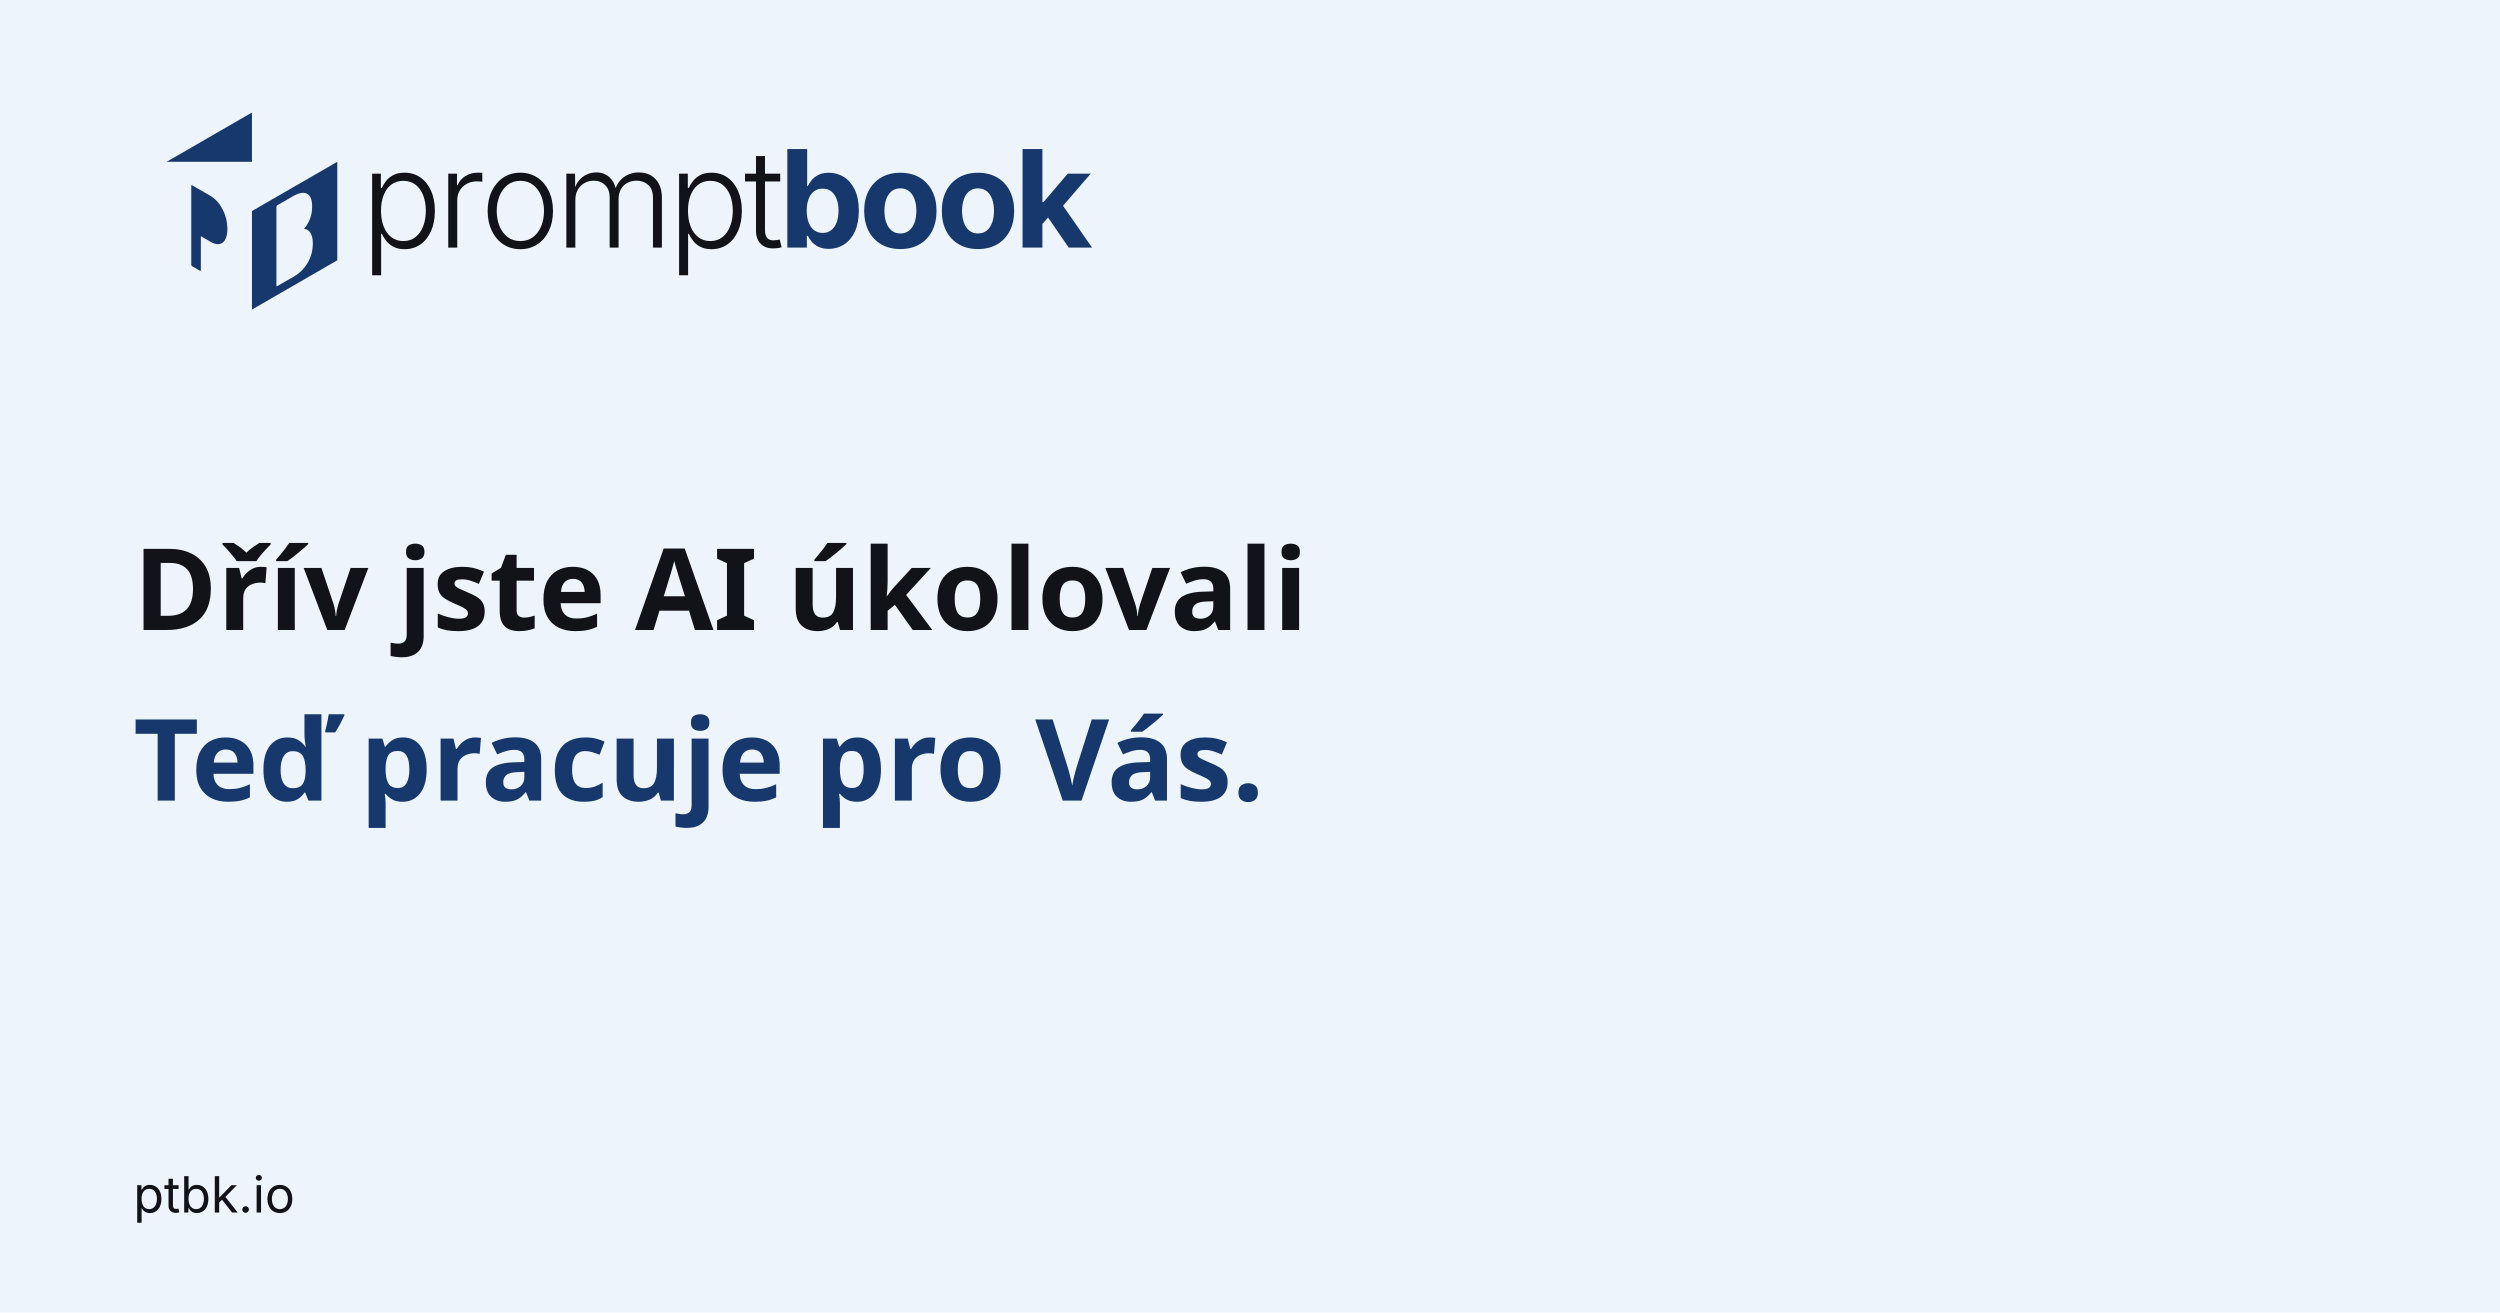
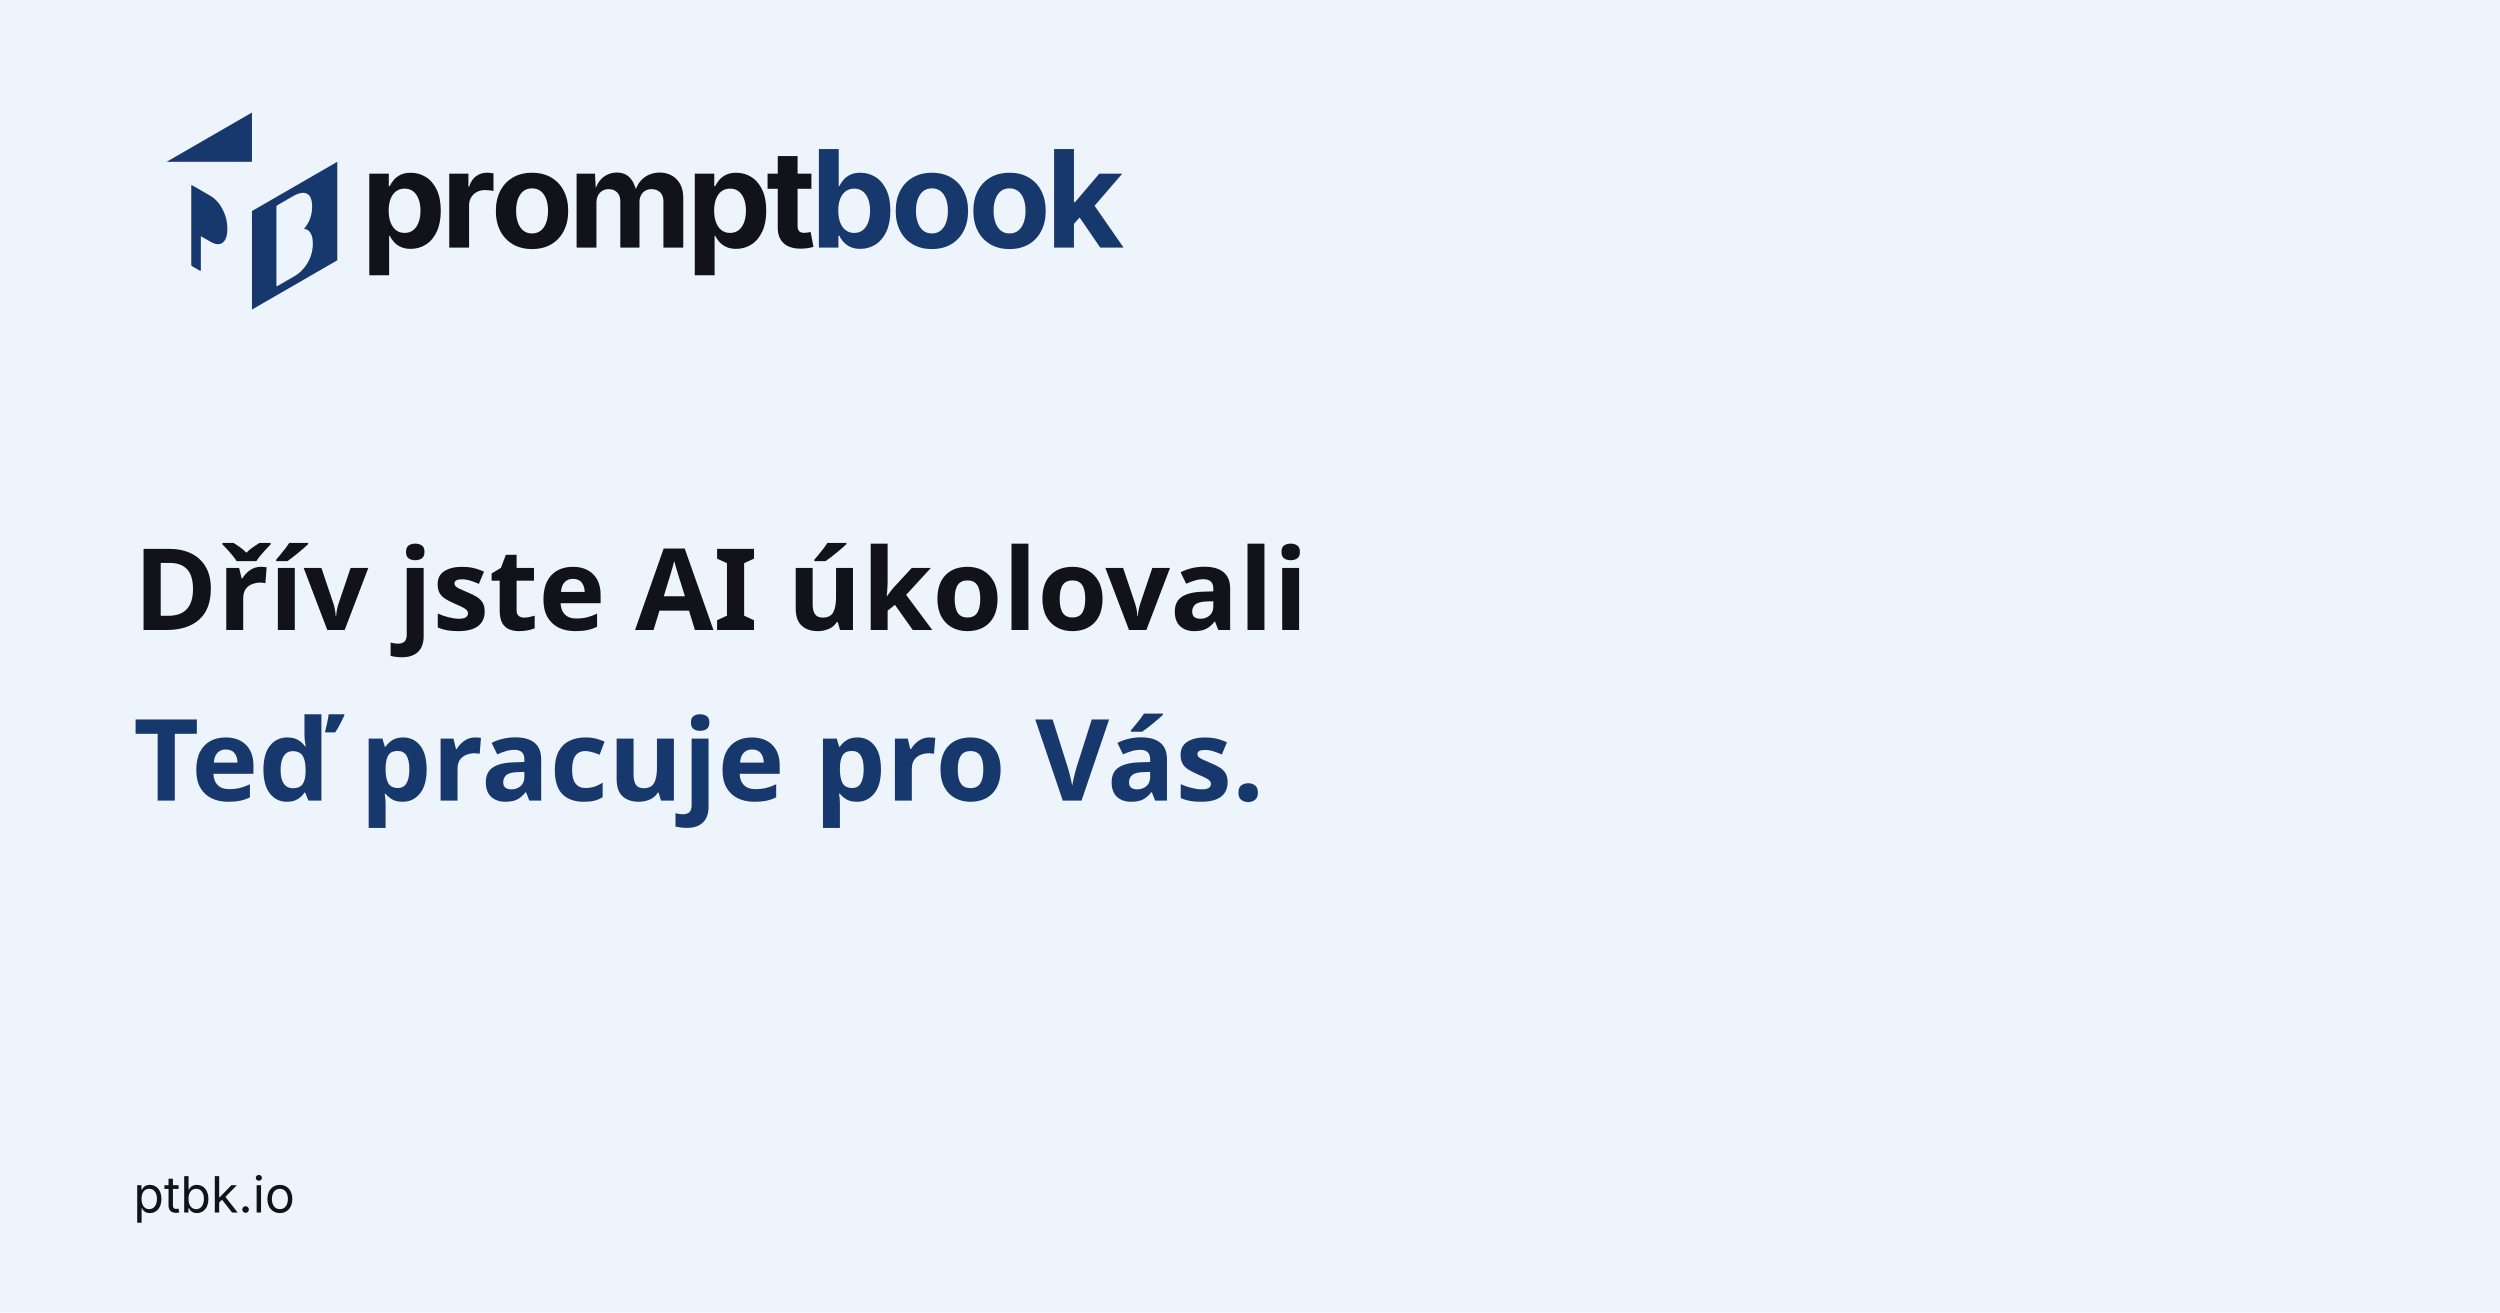
<svg xmlns="http://www.w3.org/2000/svg" width="1200" height="630" viewBox="0 0 1200 630" role="img">
  <rect width="1200" height="630" fill="#EEF4FB" />
  <g transform="translate(64 48) scale(.65)">
    <g transform="translate(10 4.395833) scale(1.212565)">
      <path fill="#17386C" transform="matrix(0.992349 0.572933 -0.992349 0.572933 -100.273 -96.45293)" d="M 170.435,57.258 V 4.896 l 26.181,26.181 v 0 z" />
      <path fill="#17386C" transform="matrix(0.992349 0.572933 0 1.145866 -157.0928 -136.5028)" d="m 197.138,68.251 c 3.15,0 5.687,1.146 7.61,3.437 1.964,2.25 2.946,5.217 2.946,8.899 0,3.601 -0.941,6.505 -2.823,8.715 -1.882,2.209 -4.357,3.314 -7.426,3.314 h -5.769 c -0.164,0 -0.245,0.082 -0.245,0.245 V 110.659 c 0,0.409 -0.205,0.614 -0.614,0.614 h -4.664 c -0.409,0 -0.614,-0.205 -0.614,-0.614 V 68.864 c 0,-0.409 0.205,-0.614 0.614,-0.614 z" />
      <path fill="#17386C" transform="matrix(0.9923484 -0.5729326 0 1.145865 -167.4698 124.8194)" d="m 233.255,63.55 v 52.362 h 52.362 V 63.55 Z m 15.625,4.7 h 9.39 c 3.723,0 6.629,0.982 8.715,2.946 2.128,1.923 3.191,4.746 3.191,8.469 0,4.419 -1.575,7.467 -4.726,9.145 -0.205,0.123 -0.225,0.225 -0.061,0.306 1.637,0.982 2.905,2.353 3.805,4.112 0.941,1.759 1.411,3.846 1.411,6.26 h 5.2e-4 c 0,3.723 -1.064,6.608 -3.192,8.654 -2.087,2.046 -4.848,3.069 -8.285,3.069 h -10.249 c -0.409,0 -0.613,-0.205 -0.613,-0.614 V 68.864 c 0,-0.409 0.204,-0.614 0.613,-0.614 z" />
    </g>
-     <path fill="#111318" transform="translate(168 109) scale(0.04882812 -0.04882812)" d="M171 -418V1118H303V903H318Q340 954 381.5 1007.0Q423 1060 490.5 1096.5Q558 1133 661 1133Q798 1133 901.0 1061.0Q1004 989 1062.0 859.0Q1120 729 1120 556Q1120 382 1062.5 251.5Q1005 121 902.0 48.5Q799 -24 661 -24Q561 -24 492.5 12.5Q424 49 382.5 103.0Q341 157 318 209H307V-418ZM643 99Q753 99 828.5 160.0Q904 221 943.5 325.0Q983 429 983 557Q983 685 944.0 787.5Q905 890 829.0 950.0Q753 1010 643 1010Q535 1010 459.5 952.0Q384 894 344.5 792.0Q305 690 305 557Q305 424 345.0 320.5Q385 217 460.5 158.0Q536 99 643 99Z" />
-     <path fill="#111318" transform="translate(224.2051 109) scale(0.04882812 -0.04882812)" d="M171 0V1118H303V944H313Q347 1030 429.5 1081.5Q512 1133 617 1133Q634 1133 653.0 1132.5Q672 1132 686 1131V995Q679 997 656.0 999.5Q633 1002 606 1002Q520 1002 452.0 965.0Q384 928 345.5 864.0Q307 800 307 717V0Z" />
-     <path fill="#111318" transform="translate(256.1426 109) scale(0.04882812 -0.04882812)" d="M607 -24Q461 -24 350.0 49.5Q239 123 176.0 253.5Q113 384 113 553Q113 725 176.0 855.5Q239 986 350.0 1059.5Q461 1133 607 1133Q752 1133 863.5 1059.5Q975 986 1038.0 855.5Q1101 725 1101 553Q1101 384 1038.5 253.5Q976 123 864.5 49.5Q753 -24 607 -24ZM607 99Q722 99 802.0 161.0Q882 223 923.5 326.0Q965 429 965 553Q965 678 923.0 781.5Q881 885 801.0 947.5Q721 1010 607 1010Q493 1010 413.5 947.5Q334 885 292.0 781.5Q250 678 250 553Q250 429 291.5 326.0Q333 223 412.5 161.0Q492 99 607 99Z" />
-     <path fill="#111318" transform="translate(311.4199 109) scale(0.04882812 -0.04882812)" d="M171 0V1118H303L304 863H289Q312 957 363.0 1017.0Q414 1077 482.5 1107.0Q551 1137 623 1137Q746 1137 825.5 1061.0Q905 985 927 857H905Q925 944 977.0 1006.5Q1029 1069 1104.0 1103.0Q1179 1137 1268 1137Q1368 1137 1446.5 1093.5Q1525 1050 1570.5 964.5Q1616 879 1616 753V0H1481V749Q1481 884 1409.0 948.0Q1337 1012 1232 1012Q1152 1012 1091.0 978.0Q1030 944 995.5 882.0Q961 820 961 737V0H826V761Q826 877 758.5 944.5Q691 1012 584 1012Q509 1012 446.0 977.0Q383 942 345.0 877.0Q307 812 307 719V0Z" />
-     <path fill="#111318" transform="translate(394.6758 109) scale(0.04882812 -0.04882812)" d="M171 -418V1118H303V903H318Q340 954 381.5 1007.0Q423 1060 490.5 1096.5Q558 1133 661 1133Q798 1133 901.0 1061.0Q1004 989 1062.0 859.0Q1120 729 1120 556Q1120 382 1062.5 251.5Q1005 121 902.0 48.5Q799 -24 661 -24Q561 -24 492.5 12.5Q424 49 382.5 103.0Q341 157 318 209H307V-418ZM643 99Q753 99 828.5 160.0Q904 221 943.5 325.0Q983 429 983 557Q983 685 944.0 787.5Q905 890 829.0 950.0Q753 1010 643 1010Q535 1010 459.5 952.0Q384 894 344.5 792.0Q305 690 305 557Q305 424 345.0 320.5Q385 217 460.5 158.0Q536 99 643 99Z" />
-     <path fill="#111318" transform="translate(450.8809 109) scale(0.04882812 -0.04882812)" d="M549 1118V1000H17V1118ZM183 1384H319V264Q319 181 356.0 142.0Q393 103 469 111Q483 111 503.5 114.5Q524 118 542 122L570 5Q548 -2 521.5 -6.0Q495 -10 468 -11Q334 -20 258.5 52.5Q183 125 183 255Z" />
-     <path fill="#17386C" transform="translate(476.7148 109) scale(0.04882812 -0.04882812)" d="M754 -19Q663 -19 600.0 12.0Q537 43 497.5 88.5Q458 134 437 179H423V0H128V1490H428V930H437Q458 974 496.5 1021.0Q535 1068 598.0 1100.0Q661 1132 756 1132Q880 1132 983.0 1068.0Q1086 1004 1147.5 876.0Q1209 748 1209 557Q1209 371 1149.0 242.5Q1089 114 986.0 47.5Q883 -19 754 -19ZM662 222Q740 222 793.5 265.0Q847 308 874.5 384.0Q902 460 902 558Q902 656 874.5 731.0Q847 806 794.0 849.0Q741 892 662 892Q585 892 531.0 850.5Q477 809 449.0 734.5Q421 660 421 558Q421 457 449.5 381.5Q478 306 532.0 264.0Q586 222 662 222Z" />
-     <path fill="#17386C" transform="translate(535.752 109) scale(0.04882812 -0.04882812)" d="M628 -22Q460 -22 337.0 50.5Q214 123 147.5 252.5Q81 382 81 554Q81 728 147.5 857.5Q214 987 337.0 1059.5Q460 1132 628 1132Q797 1132 919.5 1059.5Q1042 987 1108.5 857.5Q1175 728 1175 554Q1175 382 1108.5 252.5Q1042 123 919.5 50.5Q797 -22 628 -22ZM628 214Q708 214 762.0 258.5Q816 303 843.0 380.5Q870 458 870 555Q870 654 843.0 731.0Q816 808 762.0 852.0Q708 896 628 896Q548 896 494.5 852.0Q441 808 414.0 731.0Q387 654 387 555Q387 458 414.0 380.5Q441 303 494.5 258.5Q548 214 628 214Z" />
-     <path fill="#17386C" transform="translate(593.0801 109) scale(0.04882812 -0.04882812)" d="M628 -22Q460 -22 337.0 50.5Q214 123 147.5 252.5Q81 382 81 554Q81 728 147.5 857.5Q214 987 337.0 1059.5Q460 1132 628 1132Q797 1132 919.5 1059.5Q1042 987 1108.5 857.5Q1175 728 1175 554Q1175 382 1108.5 252.5Q1042 123 919.5 50.5Q797 -22 628 -22ZM628 214Q708 214 762.0 258.5Q816 303 843.0 380.5Q870 458 870 555Q870 654 843.0 731.0Q816 808 762.0 852.0Q708 896 628 896Q548 896 494.5 852.0Q441 808 414.0 731.0Q387 654 387 555Q387 458 414.0 380.5Q441 303 494.5 258.5Q548 214 628 214Z" />
-     <path fill="#17386C" transform="translate(650.4082 109) scale(0.04882812 -0.04882812)" d="M400 327V688H445L811 1118H1158L675 557H604ZM128 0V1490H428V0ZM826 0 490 490 691 703 1179 0Z" />
+     <path fill="#111318" transform="translate(168 109) scale(0.04882812 -0.04882812)" d="M128 -418V1118H423V930H437Q458 974 496.5 1021.0Q535 1068 598.0 1100.0Q661 1132 756 1132Q880 1132 983.0 1068.0Q1086 1004 1147.5 876.0Q1209 748 1209 557Q1209 371 1149.0 242.5Q1089 114 986.0 47.5Q883 -19 754 -19Q663 -19 600.0 12.0Q537 43 497.5 88.5Q458 134 437 179H428V-418ZM662 222Q740 222 793.5 265.0Q847 308 874.5 384.0Q902 460 902 558Q902 656 874.5 731.0Q847 806 794.0 849.0Q741 892 662 892Q585 892 531.0 850.5Q477 809 449.0 734.5Q421 660 421 558Q421 457 449.5 381.5Q478 306 532.0 264.0Q586 222 662 222Z" />
+     <path fill="#111318" transform="translate(227.0371 109) scale(0.04882812 -0.04882812)" d="M128 0V1118H418V923H430Q461 1027 533.5 1080.0Q606 1133 700 1133Q723 1133 749.5 1130.5Q776 1128 797 1123V855Q777 862 739.0 866.0Q701 870 667 870Q599 870 544.0 840.5Q489 811 458.5 758.5Q428 706 428 636V0Z" />
+     <path fill="#111318" transform="translate(263.7598 109) scale(0.04882812 -0.04882812)" d="M628 -22Q460 -22 337.0 50.5Q214 123 147.5 252.5Q81 382 81 554Q81 728 147.5 857.5Q214 987 337.0 1059.5Q460 1132 628 1132Q797 1132 919.5 1059.5Q1042 987 1108.5 857.5Q1175 728 1175 554Q1175 382 1108.5 252.5Q1042 123 919.5 50.5Q797 -22 628 -22ZM628 214Q708 214 762.0 258.5Q816 303 843.0 380.5Q870 458 870 555Q870 654 843.0 731.0Q816 808 762.0 852.0Q708 896 628 896Q548 896 494.5 852.0Q441 808 414.0 731.0Q387 654 387 555Q387 458 414.0 380.5Q441 303 494.5 258.5Q548 214 628 214Z" />
+     <path fill="#111318" transform="translate(321.0879 109) scale(0.04882812 -0.04882812)" d="M128 0V1118H406L421 840H399Q425 943 475.5 1008.0Q526 1073 594.0 1104.0Q662 1135 737 1135Q858 1135 932.0 1058.5Q1006 982 1041 822H1006Q1031 929 1087.5 998.5Q1144 1068 1221.5 1101.5Q1299 1135 1384 1135Q1487 1135 1567.5 1090.0Q1648 1045 1694.5 960.5Q1741 876 1741 754V0H1441V697Q1441 792 1389.5 838.0Q1338 884 1263 884Q1207 884 1165.5 859.5Q1124 835 1101.5 791.0Q1079 747 1079 688V0H789V705Q789 787 740.5 835.5Q692 884 615 884Q562 884 519.5 860.0Q477 836 452.5 789.5Q428 743 428 676V0Z" />
+     <path fill="#111318" transform="translate(408.3477 109) scale(0.04882812 -0.04882812)" d="M128 -418V1118H423V930H437Q458 974 496.5 1021.0Q535 1068 598.0 1100.0Q661 1132 756 1132Q880 1132 983.0 1068.0Q1086 1004 1147.5 876.0Q1209 748 1209 557Q1209 371 1149.0 242.5Q1089 114 986.0 47.5Q883 -19 754 -19Q663 -19 600.0 12.0Q537 43 497.5 88.5Q458 134 437 179H428V-418ZM662 222Q740 222 793.5 265.0Q847 308 874.5 384.0Q902 460 902 558Q902 656 874.5 731.0Q847 806 794.0 849.0Q741 892 662 892Q585 892 531.0 850.5Q477 809 449.0 734.5Q421 660 421 558Q421 457 449.5 381.5Q478 306 532.0 264.0Q586 222 662 222Z" />
+     <path fill="#111318" transform="translate(467.3848 109) scale(0.04882812 -0.04882812)" d="M683 1118V889H20V1118ZM174 1384H474V327Q474 274 497.5 248.5Q521 223 576 223Q593 223 624.0 227.5Q655 232 671 236L714 11Q664 -4 614.5 -10.0Q565 -16 520 -16Q352 -16 263.0 66.0Q174 148 174 301Z" />
+     <path fill="#17386C" transform="translate(500.0059 109) scale(0.04882812 -0.04882812)" d="M754 -19Q663 -19 600.0 12.0Q537 43 497.5 88.5Q458 134 437 179H423V0H128V1490H428V930H437Q458 974 496.5 1021.0Q535 1068 598.0 1100.0Q661 1132 756 1132Q880 1132 983.0 1068.0Q1086 1004 1147.5 876.0Q1209 748 1209 557Q1209 371 1149.0 242.5Q1089 114 986.0 47.5Q883 -19 754 -19ZM662 222Q740 222 793.5 265.0Q847 308 874.5 384.0Q902 460 902 558Q902 656 874.5 731.0Q847 806 794.0 849.0Q741 892 662 892Q585 892 531.0 850.5Q477 809 449.0 734.5Q421 660 421 558Q421 457 449.5 381.5Q478 306 532.0 264.0Q586 222 662 222Z" />
+     <path fill="#17386C" transform="translate(559.043 109) scale(0.04882812 -0.04882812)" d="M628 -22Q460 -22 337.0 50.5Q214 123 147.5 252.5Q81 382 81 554Q81 728 147.5 857.5Q214 987 337.0 1059.5Q460 1132 628 1132Q797 1132 919.5 1059.5Q1042 987 1108.5 857.5Q1175 728 1175 554Q1175 382 1108.5 252.5Q1042 123 919.5 50.5Q797 -22 628 -22ZM628 214Q708 214 762.0 258.5Q816 303 843.0 380.5Q870 458 870 555Q870 654 843.0 731.0Q816 808 762.0 852.0Q708 896 628 896Q548 896 494.5 852.0Q441 808 414.0 731.0Q387 654 387 555Q387 458 414.0 380.5Q441 303 494.5 258.5Q548 214 628 214Z" />
+     <path fill="#17386C" transform="translate(616.3711 109) scale(0.04882812 -0.04882812)" d="M628 -22Q460 -22 337.0 50.5Q214 123 147.5 252.5Q81 382 81 554Q81 728 147.5 857.5Q214 987 337.0 1059.5Q460 1132 628 1132Q797 1132 919.5 1059.5Q1042 987 1108.5 857.5Q1175 728 1175 554Q1175 382 1108.5 252.5Q1042 123 919.5 50.5Q797 -22 628 -22ZM628 214Q708 214 762.0 258.5Q816 303 843.0 380.5Q870 458 870 555Q870 654 843.0 731.0Q816 808 762.0 852.0Q708 896 628 896Q548 896 494.5 852.0Q441 808 414.0 731.0Q387 654 387 555Q387 458 414.0 380.5Q441 303 494.5 258.5Q548 214 628 214Z" />
+     <path fill="#17386C" transform="translate(673.6992 109) scale(0.04882812 -0.04882812)" d="M400 327V688H445L811 1118H1158L675 557H604ZM128 0V1490H428V0ZM826 0 490 490 691 703 1179 0Z" />
  </g>
  <g font-family="Outfit, sans-serif" font-size="54.545" font-weight="600" fill="#111318">
    <text x="64" y="302.4">Dřív jste AI úkolovali</text>
    <text x="64" y="384.3" fill="#17386C">Teď pracuje pro Vás.</text>
  </g>
  <text x="64" y="582" font-family="Inter, sans-serif" font-size="24" fill="#111318">ptbk.io</text>
</svg>
